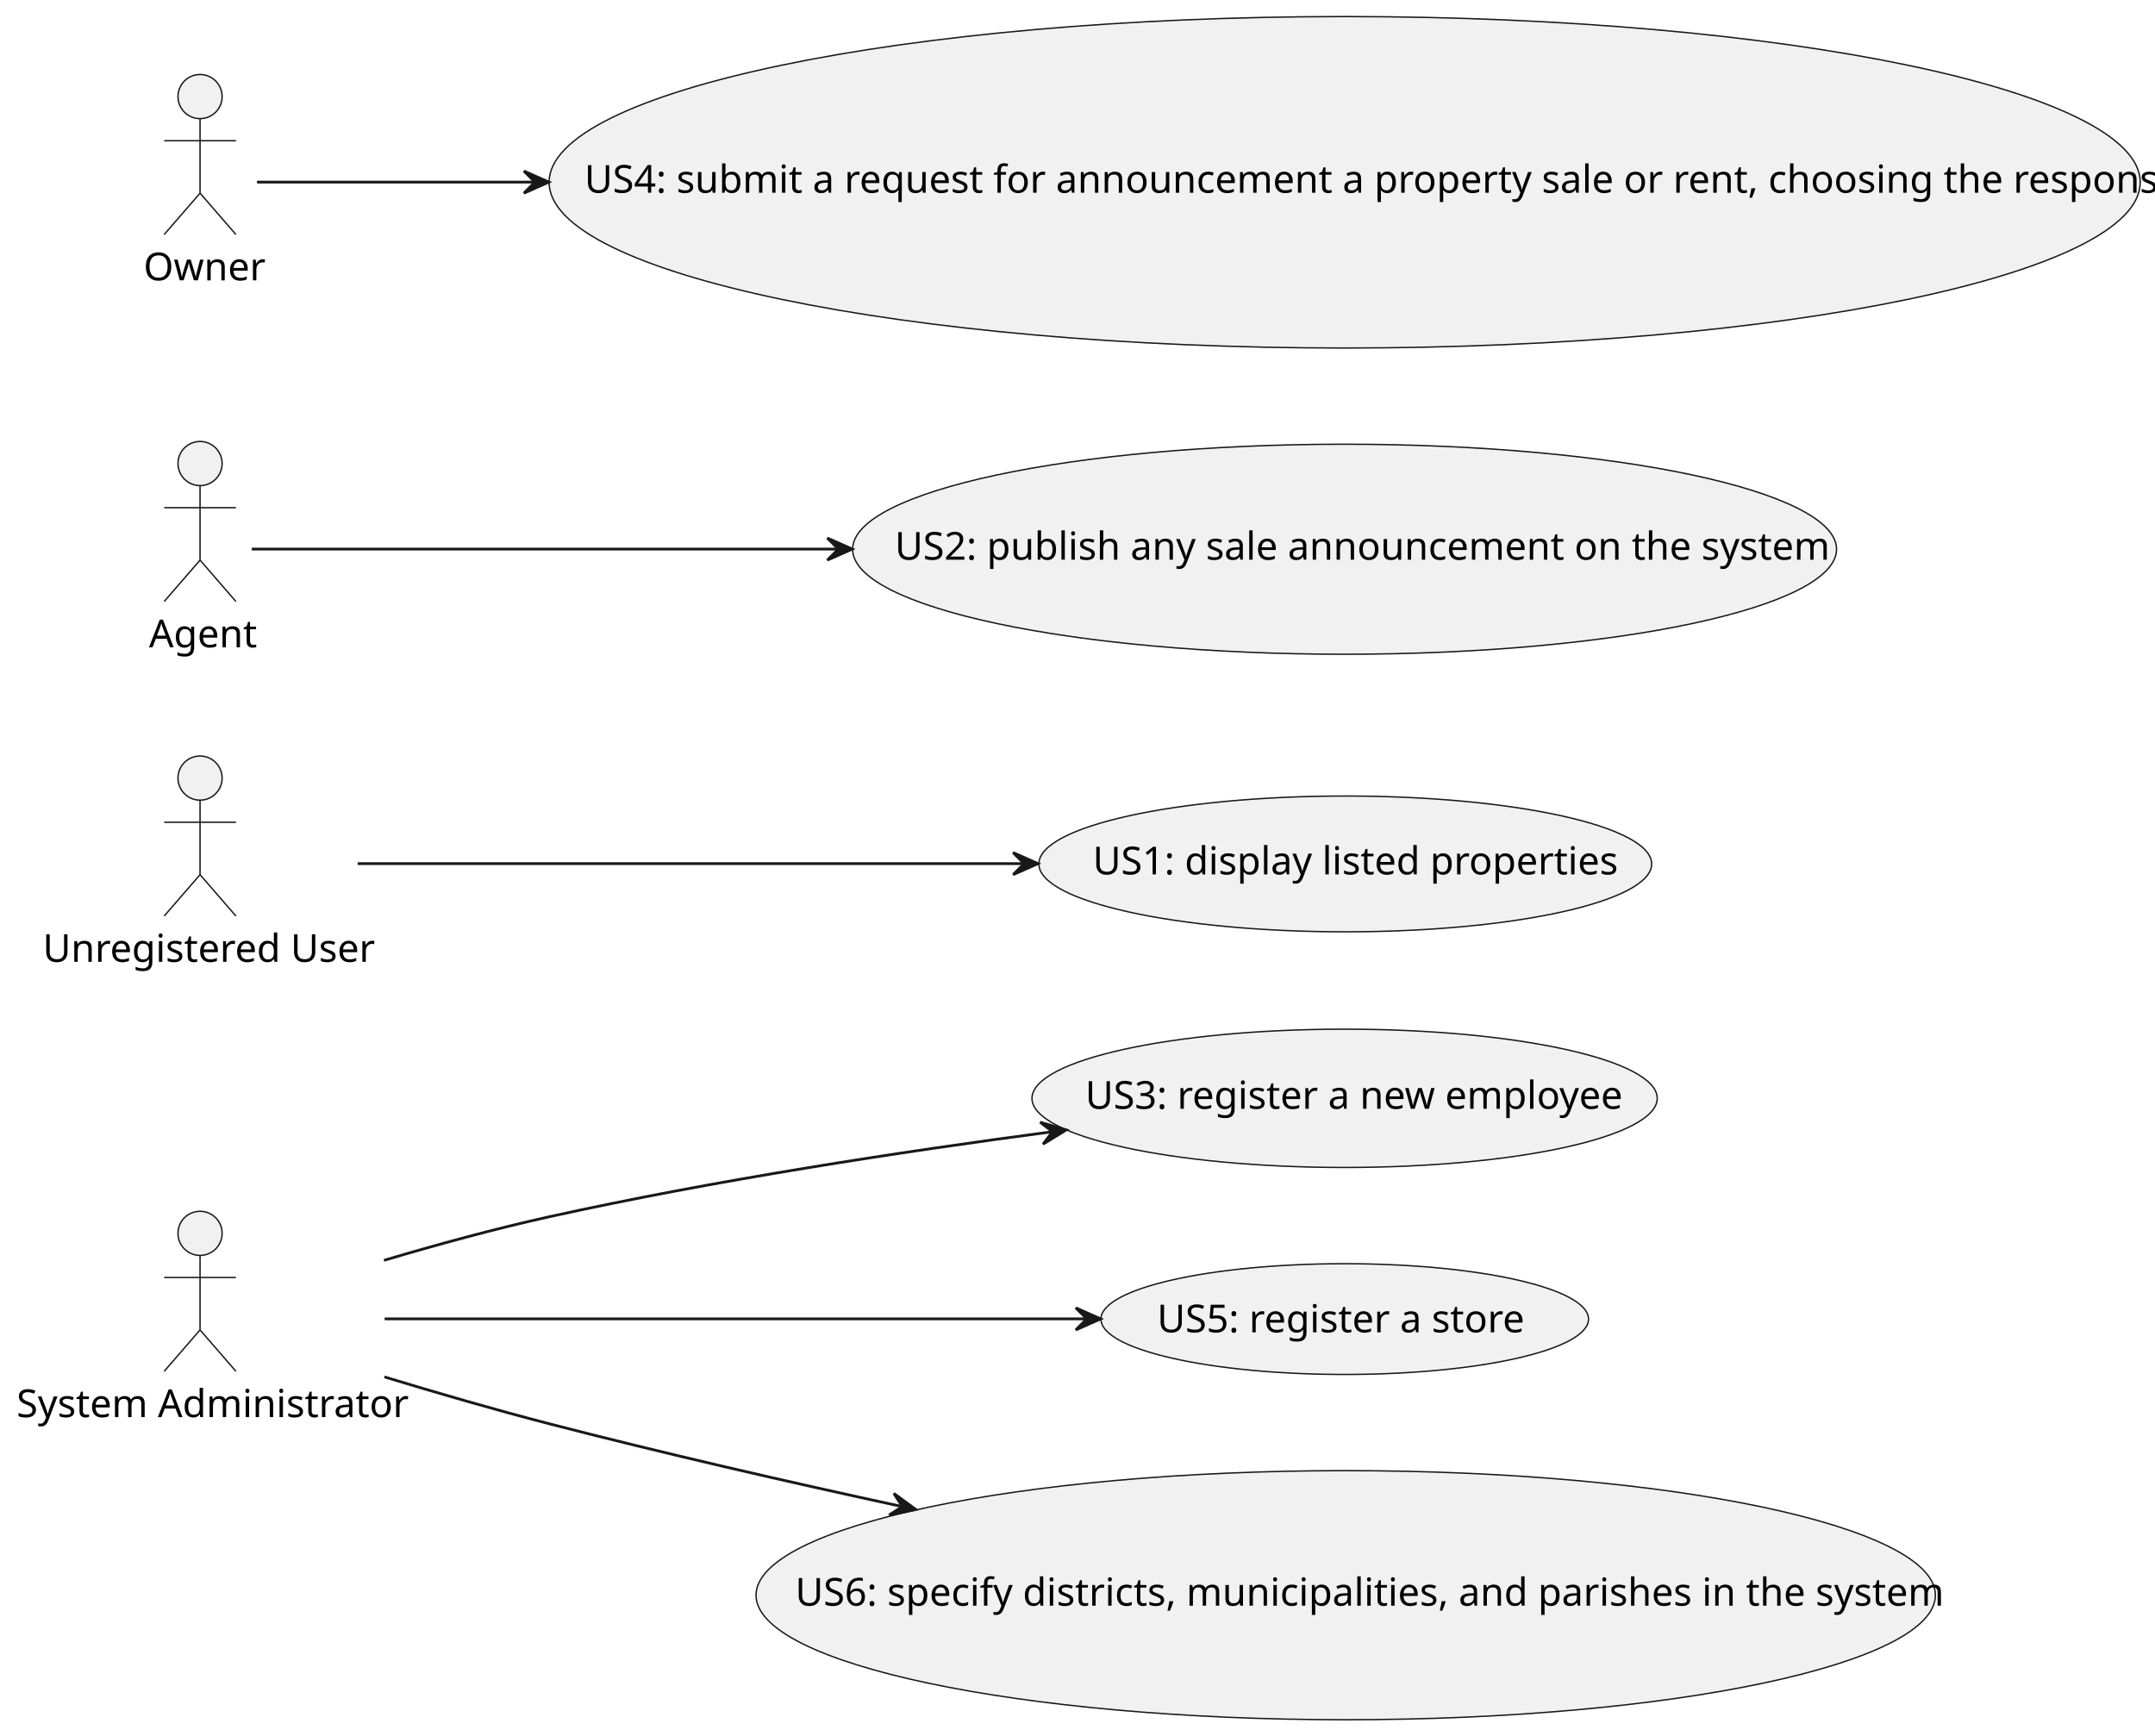
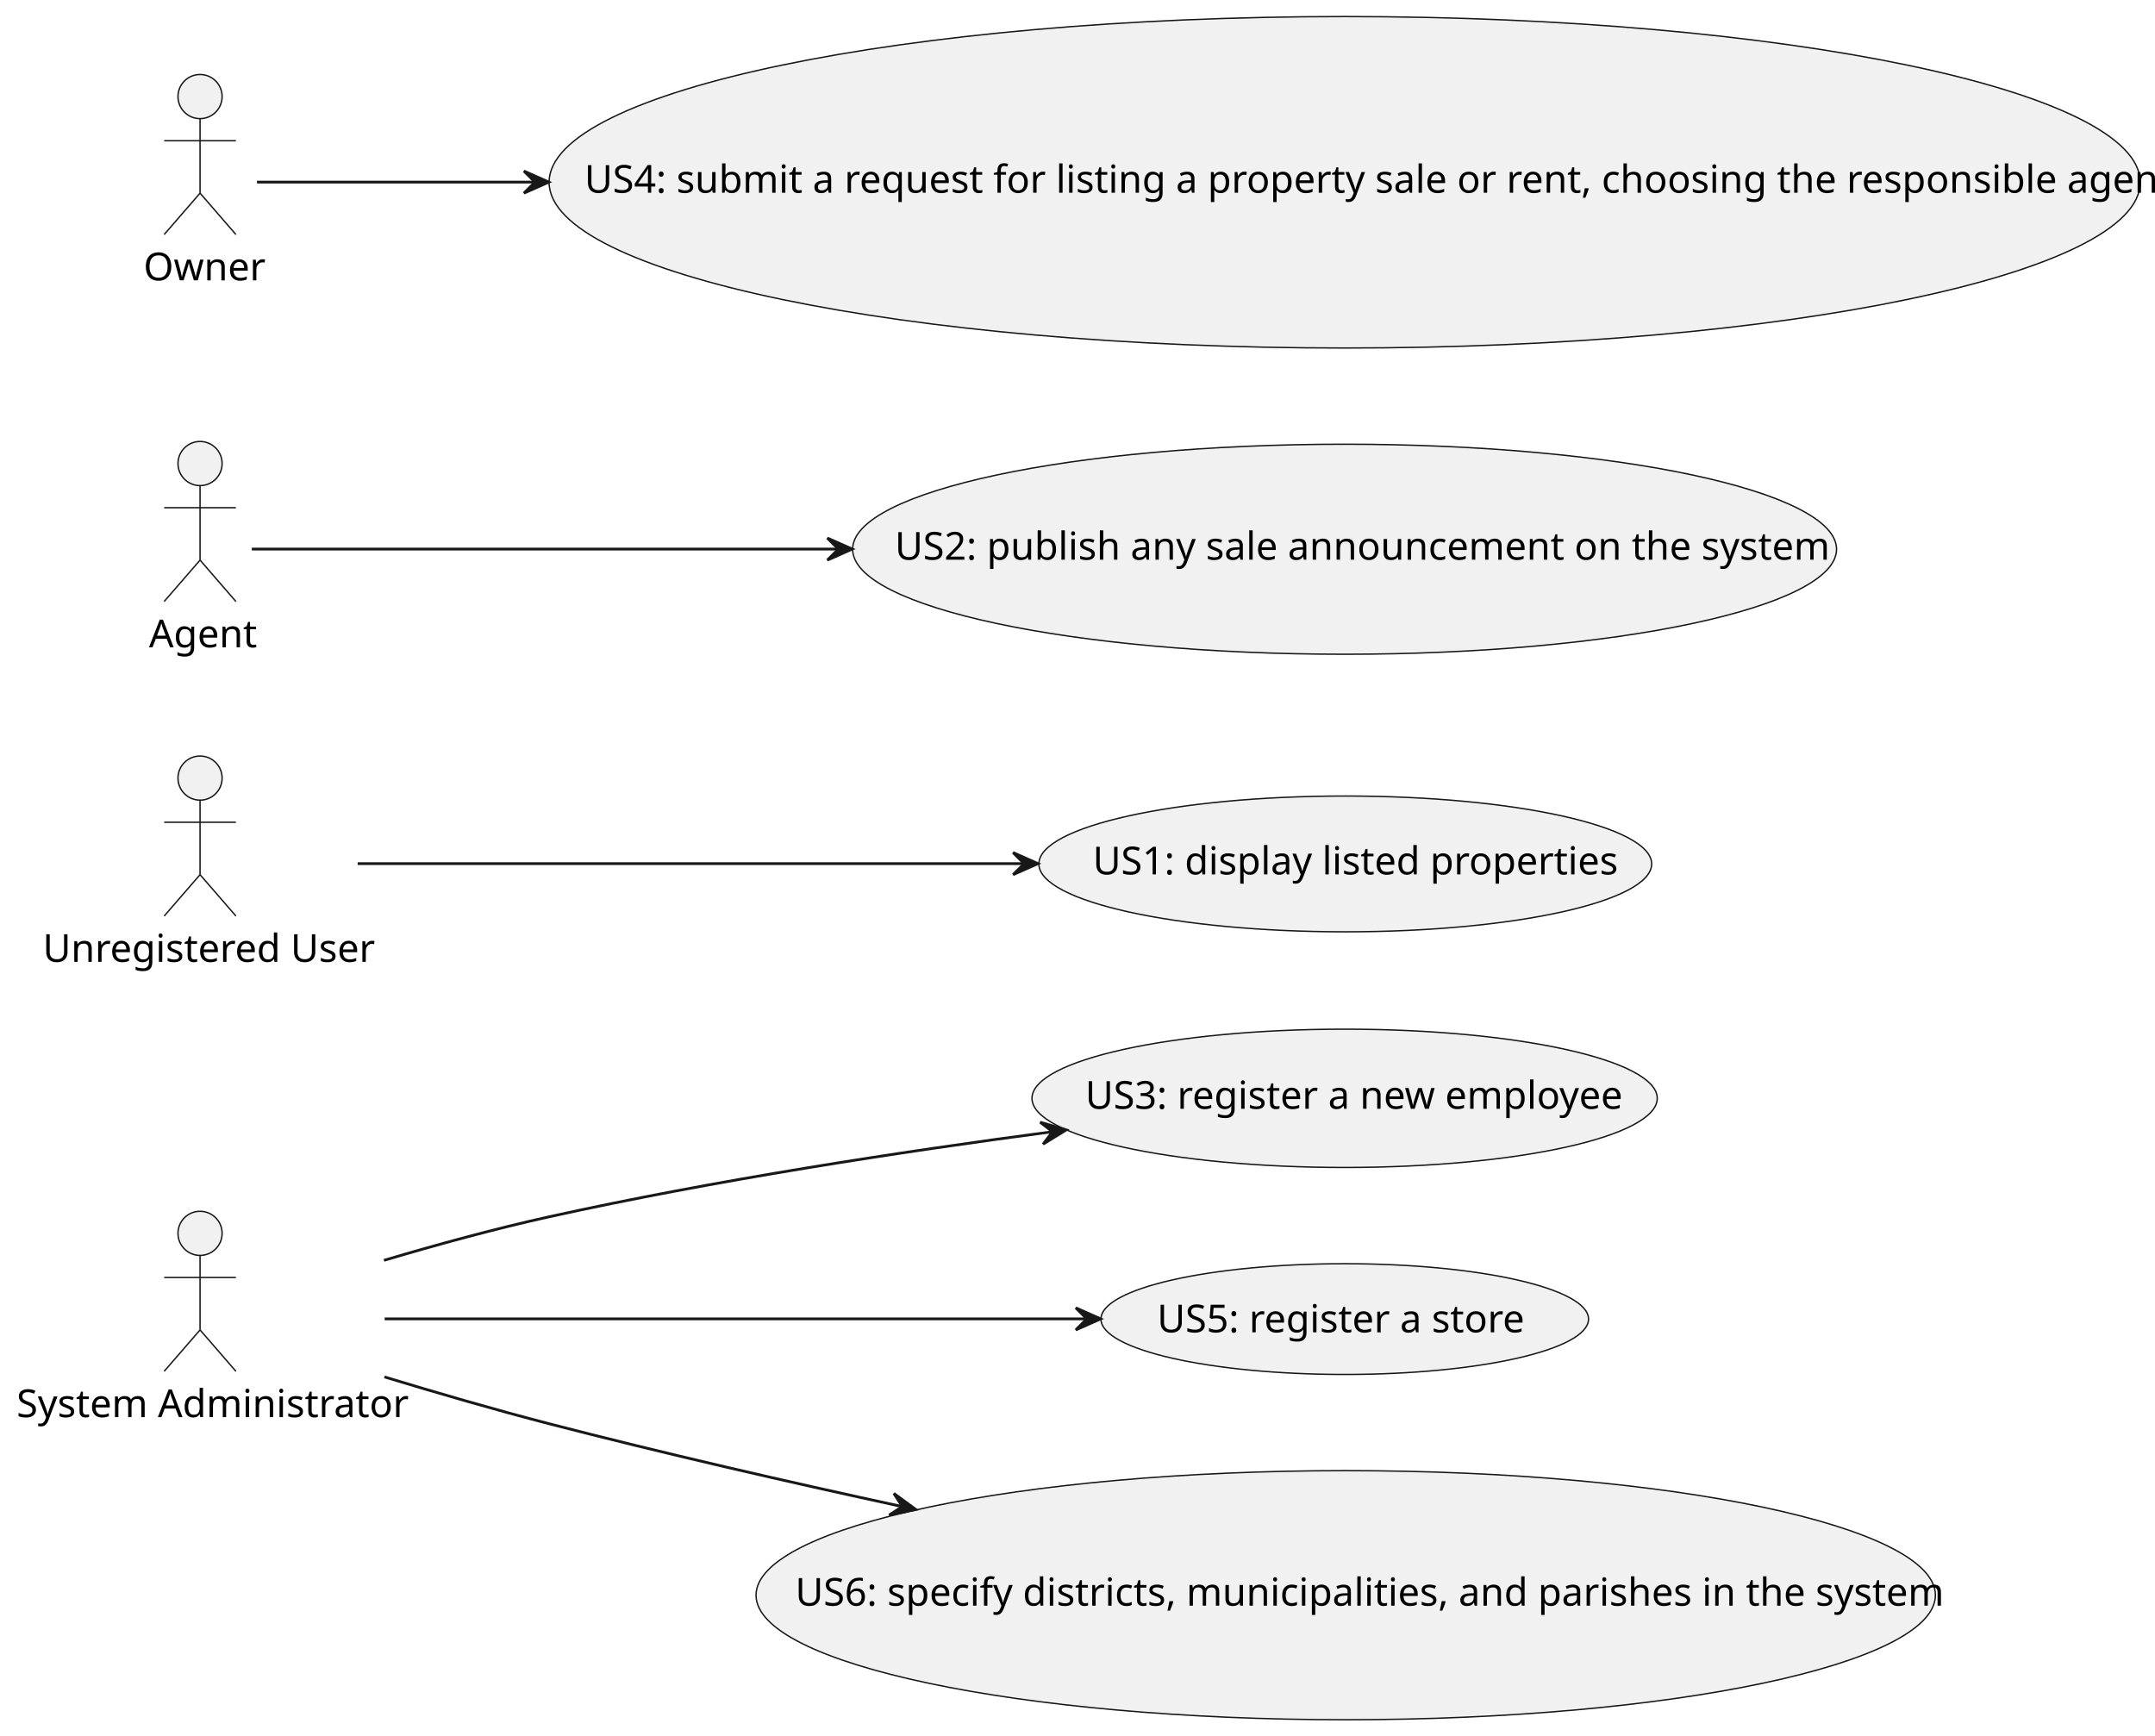
<svg xmlns="http://www.w3.org/2000/svg" contentStyleType="text/css" height="629px" preserveAspectRatio="none" style="width:781px;height:629px;background:#FFFFFF;" version="1.1" viewBox="0 0 781 629" width="781px" zoomAndPan="magnify">
  <defs />
  <g>
    <g id="elem_Admin">
      <ellipse cx="72.5" cy="447" fill="#F1F1F1" rx="8" ry="8" style="stroke:#181818;stroke-width:0.5;" />
      <path d="M72.5,455 L72.5,482 M59.5,463 L85.5,463 M72.5,482 L59.5,497 M72.5,482 L85.5,497 " fill="none" style="stroke:#181818;stroke-width:0.5;" />
      <text fill="#000000" font-family="sans-serif" font-size="14" lengthAdjust="spacing" textLength="133" x="6" y="513.607">System Administrator</text>
    </g>
    <g id="elem_UnregUser">
      <ellipse cx="72.5" cy="282" fill="#F1F1F1" rx="8" ry="8" style="stroke:#181818;stroke-width:0.5;" />
      <path d="M72.5,290 L72.5,317 M59.5,298 L85.5,298 M72.5,317 L59.5,332 M72.5,317 L85.5,332 " fill="none" style="stroke:#181818;stroke-width:0.5;" />
      <text fill="#000000" font-family="sans-serif" font-size="14" lengthAdjust="spacing" textLength="114" x="15.5" y="348.607">Unregistered User</text>
    </g>
    <g id="elem_Agent">
      <ellipse cx="72.5" cy="168" fill="#F1F1F1" rx="8" ry="8" style="stroke:#181818;stroke-width:0.5;" />
      <path d="M72.5,176 L72.5,203 M59.5,184 L85.5,184 M72.5,203 L59.5,218 M72.5,203 L85.5,218 " fill="none" style="stroke:#181818;stroke-width:0.5;" />
      <text fill="#000000" font-family="sans-serif" font-size="14" lengthAdjust="spacing" textLength="37" x="54" y="234.607">Agent</text>
    </g>
    <g id="elem_Owner">
      <ellipse cx="72.5" cy="35" fill="#F1F1F1" rx="8" ry="8" style="stroke:#181818;stroke-width:0.5;" />
      <path d="M72.5,43 L72.5,70 M59.5,51 L85.5,51 M72.5,70 L59.5,85 M72.5,70 L85.5,85 " fill="none" style="stroke:#181818;stroke-width:0.5;" />
      <text fill="#000000" font-family="sans-serif" font-size="14" lengthAdjust="spacing" textLength="41" x="52" y="101.607">Owner</text>
    </g>
    <g id="elem_US1: display listed properties">
      <ellipse cx="487.543" cy="313.109" fill="#F1F1F1" rx="111.043" ry="24.609" style="stroke:#181818;stroke-width:0.5;" />
      <text fill="#000000" font-family="sans-serif" font-size="14" lengthAdjust="spacing" textLength="183" x="396.043" y="316.906">US1: display listed properties</text>
    </g>
    <g id="elem_US2: publish any sale announcement on the system">
      <ellipse cx="487.295" cy="199.059" fill="#F1F1F1" rx="178.294" ry="38.059" style="stroke:#181818;stroke-width:0.5;" />
      <text fill="#000000" font-family="sans-serif" font-size="14" lengthAdjust="spacing" textLength="326" x="324.295" y="202.856">US2: publish any sale announcement on the system</text>
    </g>
    <g id="elem_US3: register a new employee">
      <ellipse cx="487.305" cy="398.061" fill="#F1F1F1" rx="113.305" ry="25.061" style="stroke:#181818;stroke-width:0.5;" />
      <text fill="#000000" font-family="sans-serif" font-size="14" lengthAdjust="spacing" textLength="188" x="393.305" y="401.858">US3: register a new employee</text>
    </g>
-     <g id="elem_US4: submit a request for announcement a property sale or rent, choosing the responsible agent">
+     <g id="elem_US4: submit a request for listing a property sale or rent, choosing the responsible agent">
      <ellipse cx="487.323" cy="66.065" fill="#F1F1F1" rx="288.323" ry="60.065" style="stroke:#181818;stroke-width:0.5;" />
-       <text fill="#000000" font-family="sans-serif" font-size="14" lengthAdjust="spacing" textLength="551" x="211.823" y="69.862">US4: submit a request for announcement a property sale or rent, choosing the responsible agent</text>
+       <text fill="#000000" font-family="sans-serif" font-size="14" lengthAdjust="spacing" textLength="551" x="211.823" y="69.862">US4: submit a request for listing a property sale or rent, choosing the responsible agent</text>
    </g>
    <g id="elem_US5: register a store">
      <ellipse cx="487.353" cy="478.071" fill="#F1F1F1" rx="88.353" ry="20.071" style="stroke:#181818;stroke-width:0.5;" />
      <text fill="#000000" font-family="sans-serif" font-size="14" lengthAdjust="spacing" textLength="130" x="419.353" y="482.874">US5: register a store</text>
    </g>
    <g id="elem_US6: specify districts, municipalities, and parishes in the system">
      <ellipse cx="487.707" cy="578.141" fill="#F1F1F1" rx="213.707" ry="45.141" style="stroke:#181818;stroke-width:0.5;" />
      <text fill="#000000" font-family="sans-serif" font-size="14" lengthAdjust="spacing" textLength="399" x="288.207" y="581.938">US6: specify districts, municipalities, and parishes in the system</text>
    </g>
    <g id="link_UnregUser_US1: display listed properties">
      <path d="M129.63,313 C191.35,313 292.22,313 371,313 " fill="none" id="UnregUser-to-US1: display listed properties" style="stroke:#181818;stroke-width:1.0;" />
      <polygon fill="#181818" points="376.16,313,367.16,309,371.16,313,367.16,317,376.16,313" style="stroke:#181818;stroke-width:1.0;" />
    </g>
    <g id="link_Agent_US2: publish any sale announcement on the system">
      <path d="M91.25,199 C128.6,199 218.9,199 303.78,199 " fill="none" id="Agent-to-US2: publish any sale announcement on the system" style="stroke:#181818;stroke-width:1.0;" />
      <polygon fill="#181818" points="308.84,199,299.84,195,303.84,199,299.84,203,308.84,199" style="stroke:#181818;stroke-width:1.0;" />
    </g>
    <g id="link_Admin_US3: register a new employee">
      <path d="M139.16,456.78 C158.31,451.1 179.37,445.34 199,441 C258.79,427.78 326.49,417.43 381.17,410.2 " fill="none" id="Admin-to-US3: register a new employee" style="stroke:#181818;stroke-width:1.0;" />
      <polygon fill="#181818" points="386.42,409.51,376.972,406.727,381.463,410.167,378.024,414.658,386.42,409.51" style="stroke:#181818;stroke-width:1.0;" />
    </g>
-     <g id="link_Owner_US4: submit a request for announcement a property sale or rent, choosing the responsible agent">
-       <path d="M93.14,66 C114.4,66 151.03,66 193.65,66 " fill="none" id="Owner-to-US4: submit a request for announcement a property sale or rent, choosing the responsible agent" style="stroke:#181818;stroke-width:1.0;" />
+     <g id="link_Owner_US4: submit a request for listing a property sale or rent, choosing the responsible agent">
+       <path d="M93.14,66 C114.4,66 151.03,66 193.65,66 " fill="none" id="Owner-to-US4: submit a request for listing a property sale or rent, choosing the responsible agent" style="stroke:#181818;stroke-width:1.0;" />
      <polygon fill="#181818" points="198.88,66,189.88,62,193.88,66,189.88,70,198.88,66" style="stroke:#181818;stroke-width:1.0;" />
    </g>
    <g id="link_Admin_US5: register a store">
      <path d="M139.4,478 C208.15,478 316.49,478 393.83,478 " fill="none" id="Admin-to-US5: register a store" style="stroke:#181818;stroke-width:1.0;" />
      <polygon fill="#181818" points="398.88,478,389.88,474,393.88,478,389.88,482,398.88,478" style="stroke:#181818;stroke-width:1.0;" />
    </g>
    <g id="link_Admin_US6: specify districts, municipalities, and parishes in the system">
      <path d="M139.32,499.03 C158.48,504.85 179.5,510.95 199,516 C240.21,526.66 285.06,536.96 326.82,545.99 " fill="none" id="Admin-to-US6: specify districts, municipalities, and parishes in the system" style="stroke:#181818;stroke-width:1.0;" />
      <polygon fill="#181818" points="331.9,547.08,323.95,541.267,327.013,546.023,322.258,549.086,331.9,547.08" style="stroke:#181818;stroke-width:1.0;" />
    </g>
  </g>
</svg>
